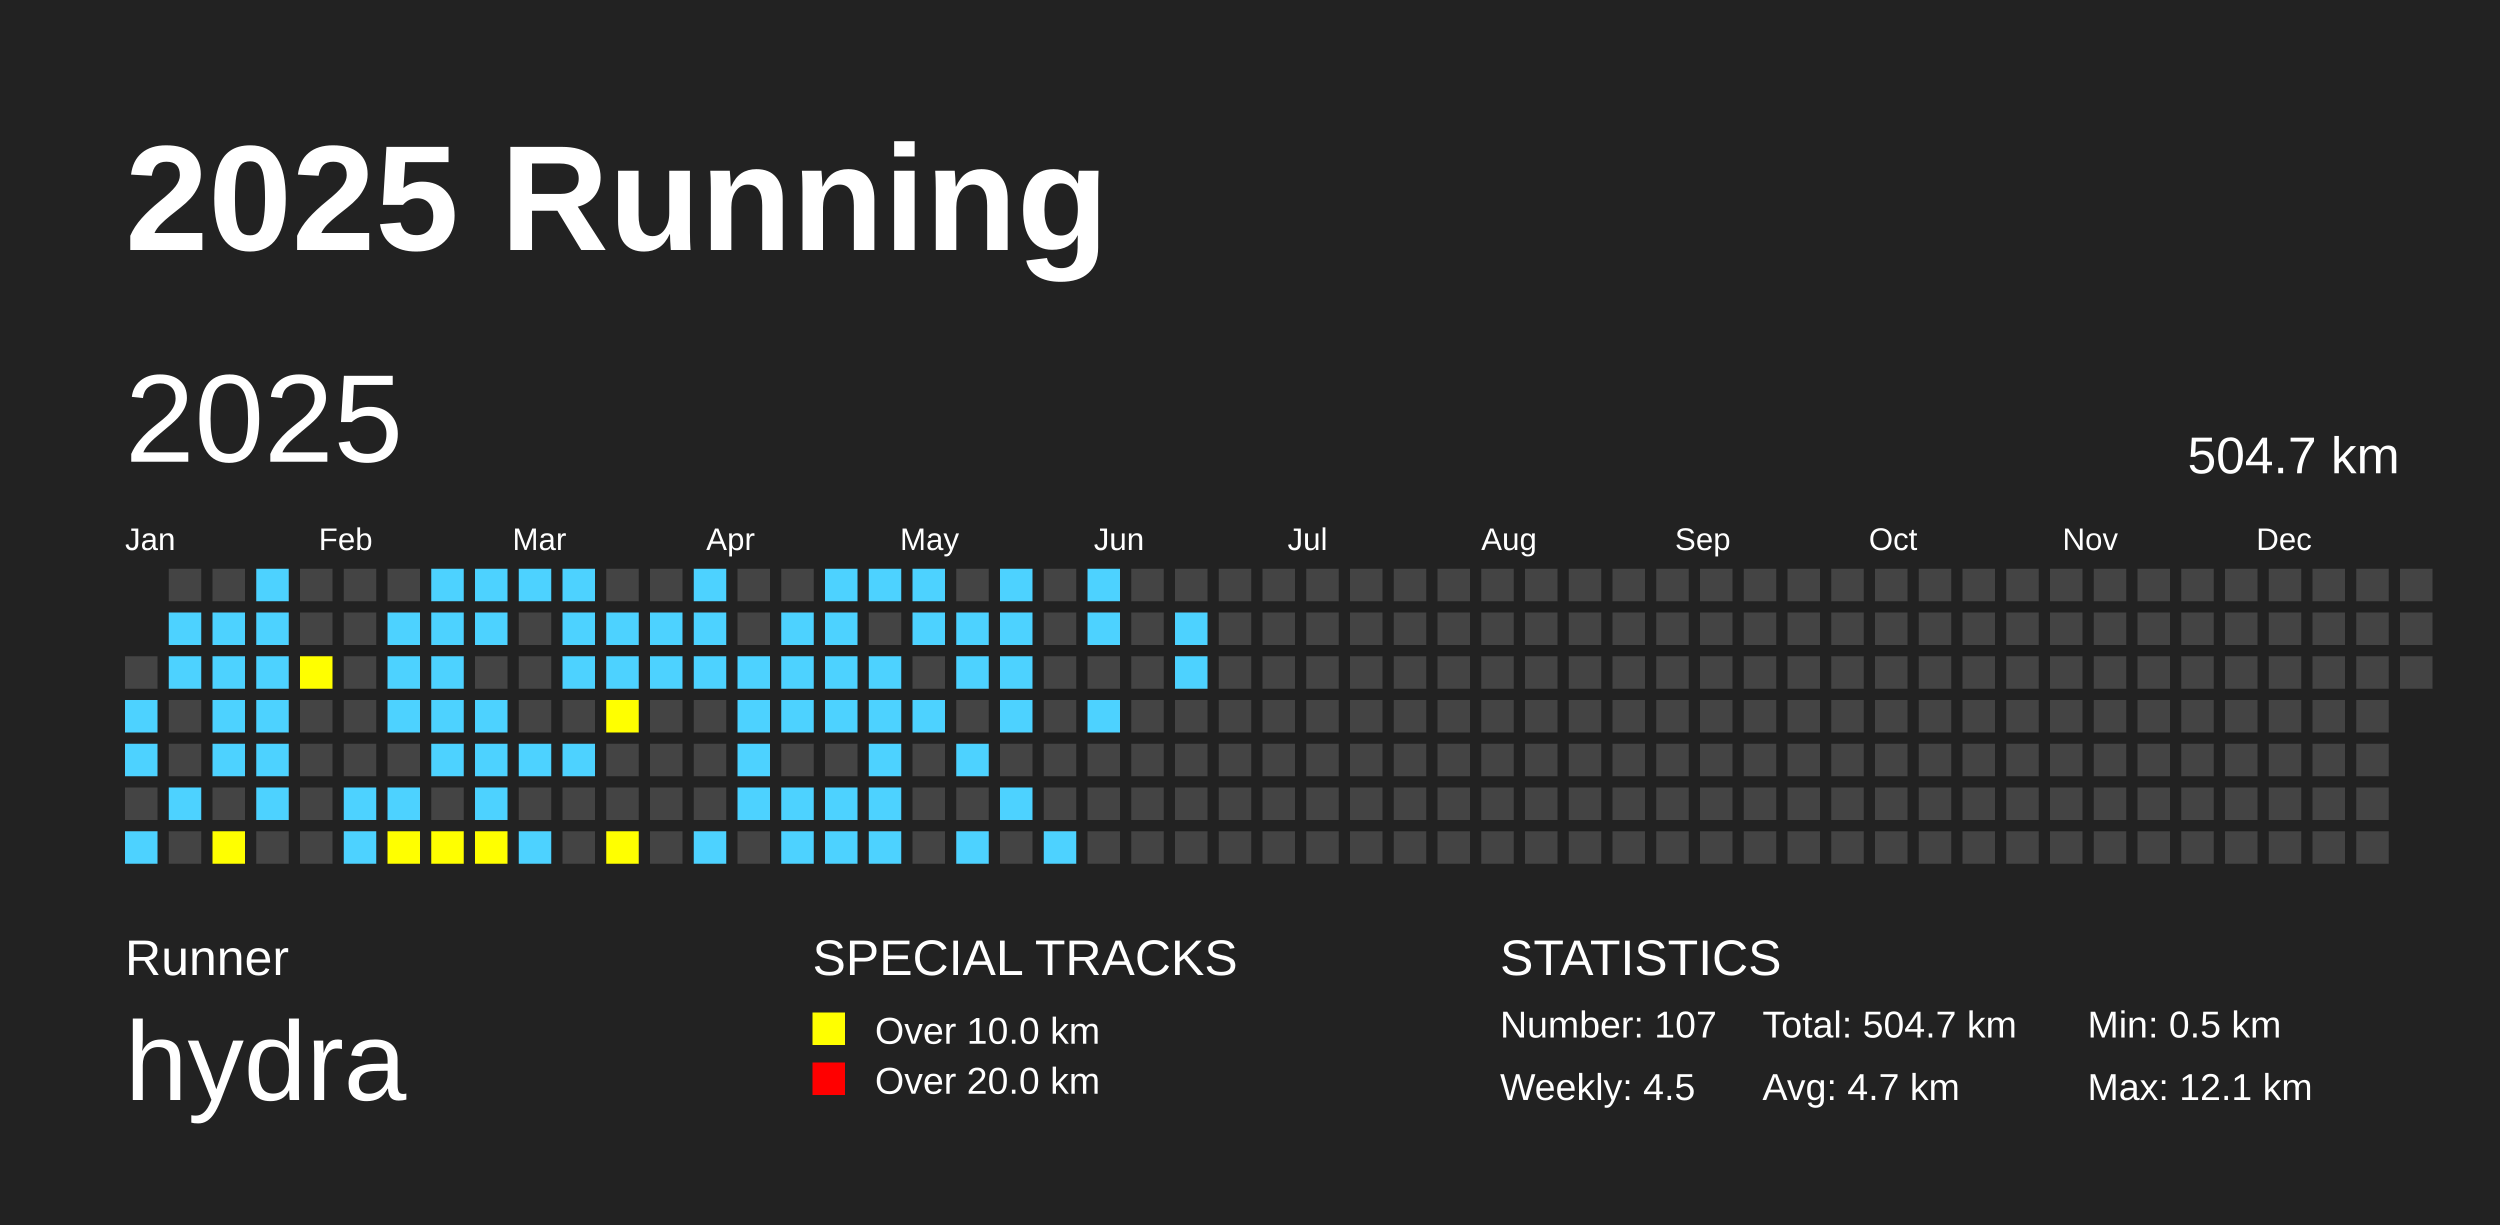
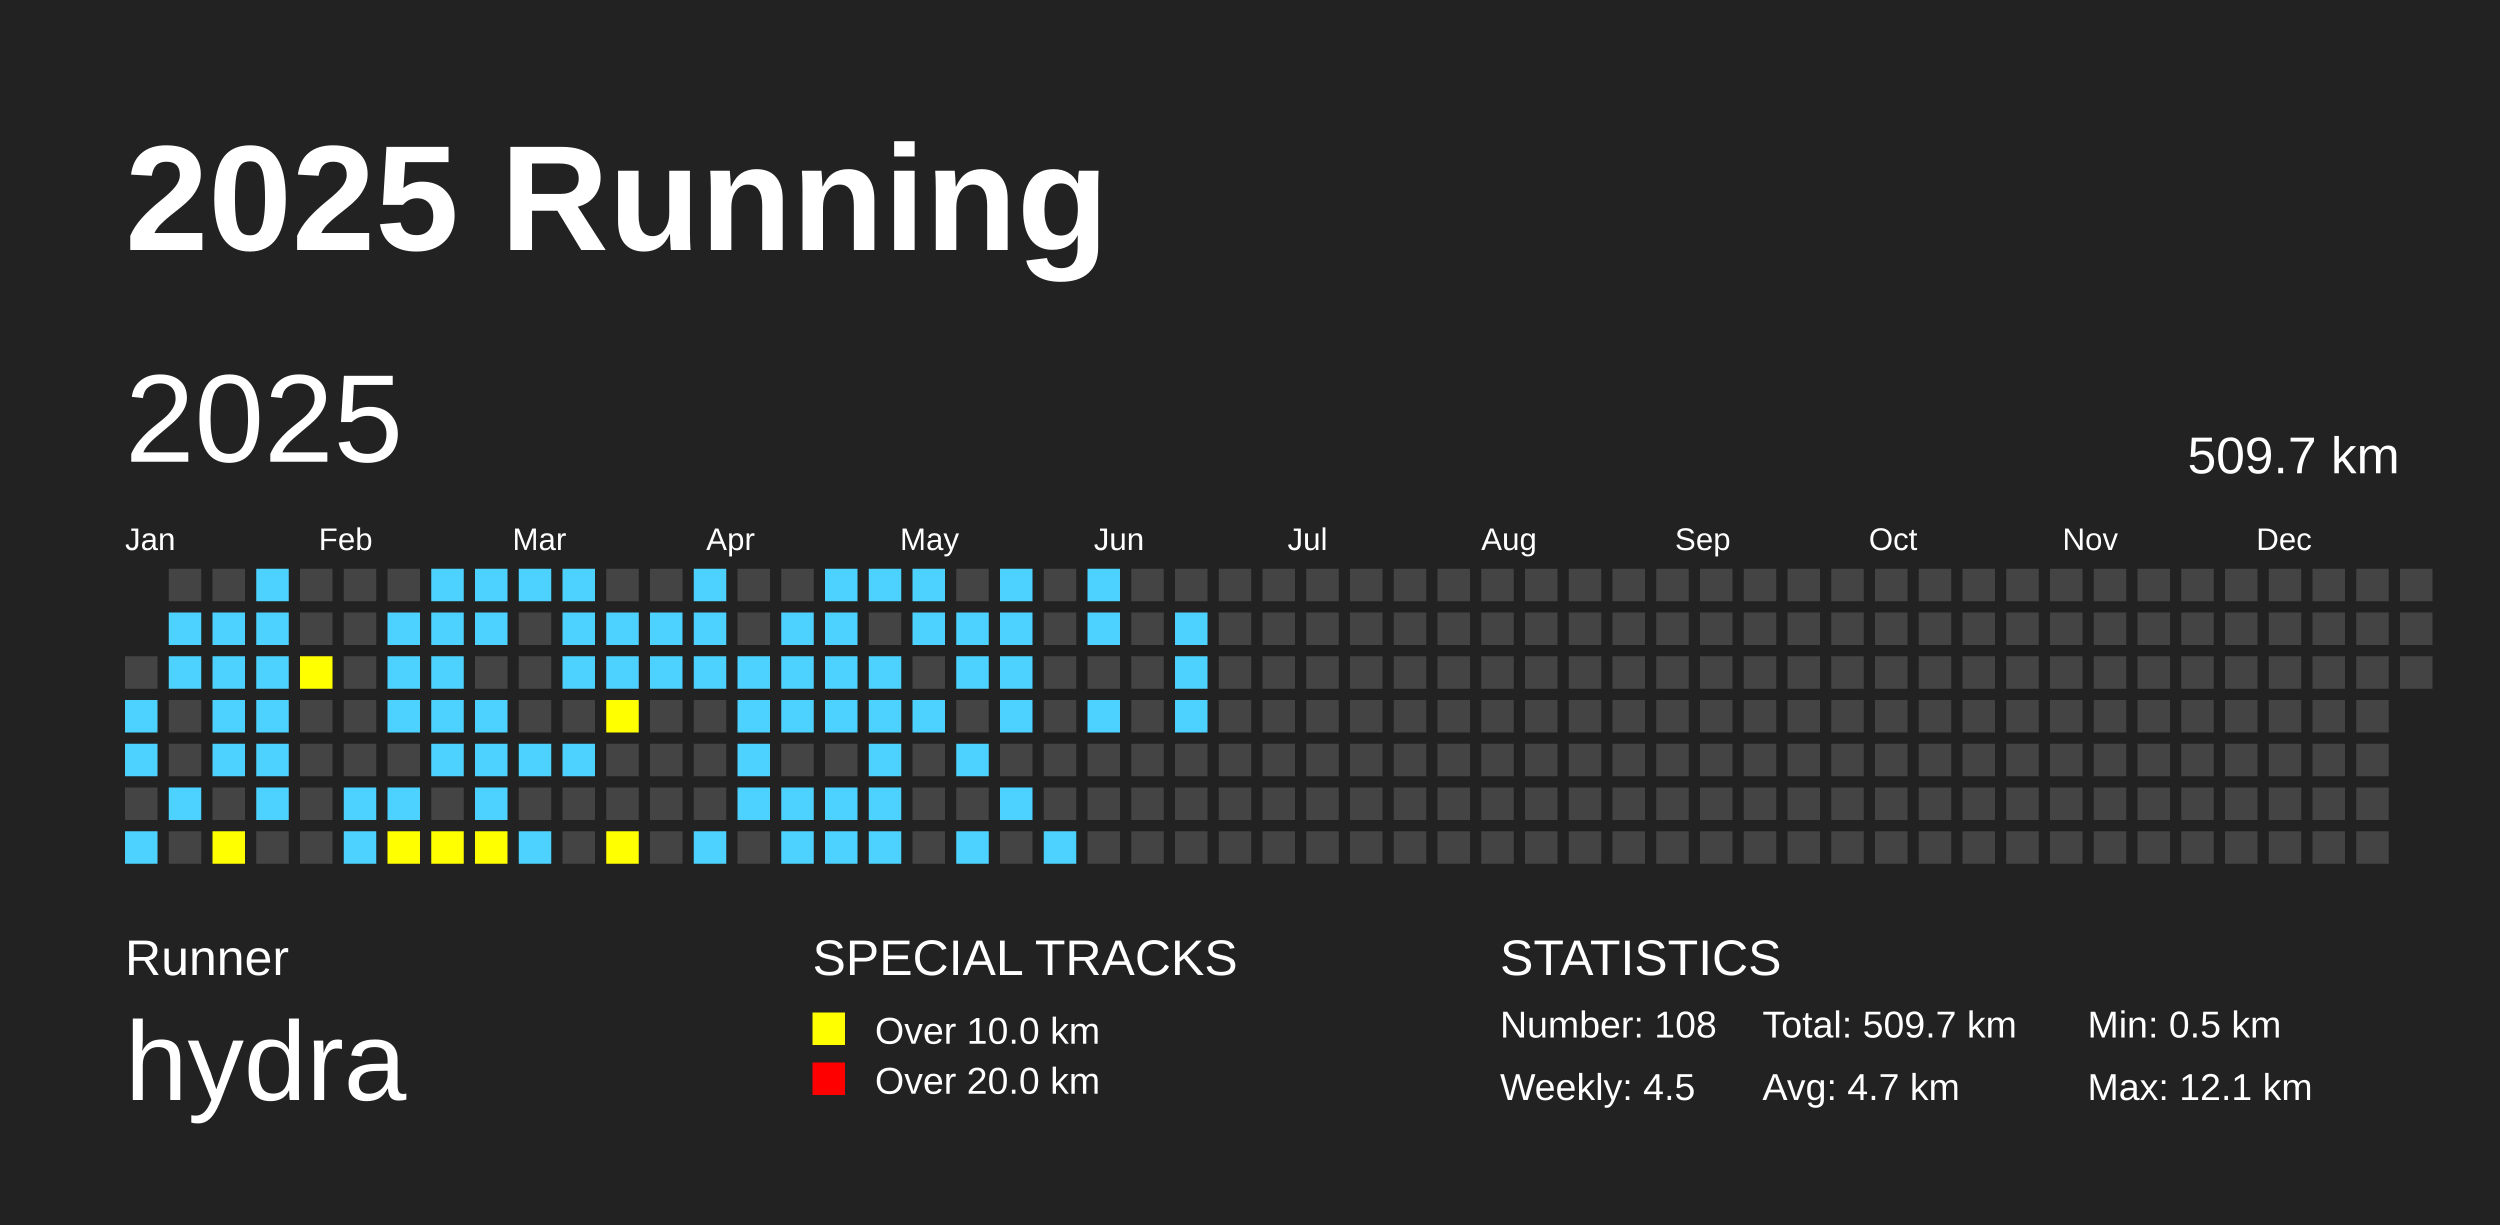
<svg xmlns="http://www.w3.org/2000/svg" baseProfile="full" height="98mm" version="1.1" viewBox="0,0,200,98" width="200mm">
  <defs />
  <rect fill="#222222" height="98" width="200" x="0" y="0" />
  <text fill="#FFFFFF" style="font-size:12px; font-family:Arial; font-weight:bold;" x="10" y="20">2025 Running</text>
  <text fill="#FFFFFF" style="font-size:4px; font-family:Arial" x="10" y="78">Runner</text>
  <text fill="#FFFFFF" style="font-size:9px; font-family:Arial" x="10" y="88">hydra</text>
  <text fill="#FFFFFF" style="font-size:4px; font-family:Arial" x="65" y="78">SPECIAL TRACKS</text>
  <rect fill="yellow" height="2.6" width="2.6" x="65" y="81" />
  <text fill="#FFFFFF" style="font-size:3px; font-family:Arial" x="70" y="83.5">Over 10.0 km</text>
  <rect fill="red" height="2.6" width="2.6" x="65" y="85" />
  <text fill="#FFFFFF" style="font-size:3px; font-family:Arial" x="70" y="87.5">Over 20.0 km</text>
  <text fill="#FFFFFF" style="font-size:4px; font-family:Arial" x="120" y="78">STATISTICS</text>
-   <text fill="#FFFFFF" style="font-size:3px; font-family:Arial" x="120" y="83">Number: 107</text>
+   <text fill="#FFFFFF" style="font-size:3px; font-family:Arial" x="120" y="83">Number: 108</text>
  <text fill="#FFFFFF" style="font-size:3px; font-family:Arial" x="120" y="88">Weekly: 4.5</text>
-   <text fill="#FFFFFF" style="font-size:3px; font-family:Arial" x="141" y="83">Total: 504.7 km</text>
+   <text fill="#FFFFFF" style="font-size:3px; font-family:Arial" x="141" y="83">Total: 509.7 km</text>
  <text fill="#FFFFFF" style="font-size:3px; font-family:Arial" x="141" y="88">Avg: 4.7 km</text>
  <text fill="#FFFFFF" style="font-size:3px; font-family:Arial" x="167" y="83">Min: 0.5 km</text>
  <text fill="#FFFFFF" style="font-size:3px; font-family:Arial" x="167" y="88">Max: 12.1 km</text>
  <text dominant-baseline="hanging" fill="#FFFFFF" style="font-size:10.0px; font-family:Arial;" x="10" y="30">2025</text>
-   <text dominant-baseline="hanging" fill="#FFFFFF" style="font-size:4.125px; font-family:Arial;" x="175" y="35">504.7 km</text>
+   <text dominant-baseline="hanging" fill="#FFFFFF" style="font-size:4.125px; font-family:Arial;" x="175" y="35">509.7 km</text>
  <text fill="#FFFFFF" style="font-size:2.5px; font-family:Arial" x="10.0" y="44">Jan</text>
  <text fill="#FFFFFF" style="font-size:2.5px; font-family:Arial" x="25.5" y="44">Feb</text>
  <text fill="#FFFFFF" style="font-size:2.5px; font-family:Arial" x="41.0" y="44">Mar</text>
  <text fill="#FFFFFF" style="font-size:2.5px; font-family:Arial" x="56.5" y="44">Apr</text>
  <text fill="#FFFFFF" style="font-size:2.5px; font-family:Arial" x="72.0" y="44">May</text>
  <text fill="#FFFFFF" style="font-size:2.5px; font-family:Arial" x="87.5" y="44">Jun</text>
  <text fill="#FFFFFF" style="font-size:2.5px; font-family:Arial" x="103.0" y="44">Jul</text>
  <text fill="#FFFFFF" style="font-size:2.5px; font-family:Arial" x="118.5" y="44">Aug</text>
  <text fill="#FFFFFF" style="font-size:2.5px; font-family:Arial" x="134.0" y="44">Sep</text>
  <text fill="#FFFFFF" style="font-size:2.5px; font-family:Arial" x="149.5" y="44">Oct</text>
  <text fill="#FFFFFF" style="font-size:2.5px; font-family:Arial" x="165.0" y="44">Nov</text>
  <text fill="#FFFFFF" style="font-size:2.5px; font-family:Arial" x="180.5" y="44">Dec</text>
  <rect fill="#444444" height="2.6" width="2.6" x="10.0" y="52.5" />
  <rect fill="#4DD2FF" height="2.6" width="2.6" x="10.0" y="56.0" />
  <rect fill="#4DD2FF" height="2.6" width="2.6" x="10.0" y="59.5" />
  <rect fill="#444444" height="2.6" width="2.6" x="10.0" y="63.0" />
  <rect fill="#4DD2FF" height="2.6" width="2.6" x="10.0" y="66.5" />
  <rect fill="#444444" height="2.6" width="2.6" x="13.5" y="45.5" />
  <rect fill="#4DD2FF" height="2.6" width="2.6" x="13.5" y="49.0" />
  <rect fill="#4DD2FF" height="2.6" width="2.6" x="13.5" y="52.5" />
  <rect fill="#444444" height="2.6" width="2.6" x="13.5" y="56.0" />
  <rect fill="#444444" height="2.6" width="2.6" x="13.5" y="59.5" />
  <rect fill="#4DD2FF" height="2.6" width="2.6" x="13.5" y="63.0" />
  <rect fill="#444444" height="2.6" width="2.6" x="13.5" y="66.5" />
  <rect fill="#444444" height="2.6" width="2.6" x="17.0" y="45.5" />
  <rect fill="#4DD2FF" height="2.6" width="2.6" x="17.0" y="49.0" />
  <rect fill="#4DD2FF" height="2.6" width="2.6" x="17.0" y="52.5" />
  <rect fill="#4DD2FF" height="2.6" width="2.6" x="17.0" y="56.0" />
  <rect fill="#4DD2FF" height="2.6" width="2.6" x="17.0" y="59.5" />
  <rect fill="#444444" height="2.6" width="2.6" x="17.0" y="63.0" />
  <rect fill="yellow" height="2.6" width="2.6" x="17.0" y="66.5" />
  <rect fill="#4DD2FF" height="2.6" width="2.6" x="20.5" y="45.5" />
  <rect fill="#4DD2FF" height="2.6" width="2.6" x="20.5" y="49.0" />
  <rect fill="#4DD2FF" height="2.6" width="2.6" x="20.5" y="52.5" />
  <rect fill="#4DD2FF" height="2.6" width="2.6" x="20.5" y="56.0" />
  <rect fill="#4DD2FF" height="2.6" width="2.6" x="20.5" y="59.5" />
  <rect fill="#4DD2FF" height="2.6" width="2.6" x="20.5" y="63.0" />
  <rect fill="#444444" height="2.6" width="2.6" x="20.5" y="66.5" />
  <rect fill="#444444" height="2.6" width="2.6" x="24.0" y="45.5" />
  <rect fill="#444444" height="2.6" width="2.6" x="24.0" y="49.0" />
  <rect fill="yellow" height="2.6" width="2.6" x="24.0" y="52.5" />
  <rect fill="#444444" height="2.6" width="2.6" x="24.0" y="56.0" />
  <rect fill="#444444" height="2.6" width="2.6" x="24.0" y="59.5" />
  <rect fill="#444444" height="2.6" width="2.6" x="24.0" y="63.0" />
  <rect fill="#444444" height="2.6" width="2.6" x="24.0" y="66.5" />
  <rect fill="#444444" height="2.6" width="2.6" x="27.5" y="45.5" />
  <rect fill="#444444" height="2.6" width="2.6" x="27.5" y="49.0" />
  <rect fill="#444444" height="2.6" width="2.6" x="27.5" y="52.5" />
  <rect fill="#444444" height="2.6" width="2.6" x="27.5" y="56.0" />
  <rect fill="#444444" height="2.6" width="2.6" x="27.5" y="59.5" />
  <rect fill="#4DD2FF" height="2.6" width="2.6" x="27.5" y="63.0" />
  <rect fill="#4DD2FF" height="2.6" width="2.6" x="27.5" y="66.5" />
  <rect fill="#444444" height="2.6" width="2.6" x="31.0" y="45.5" />
  <rect fill="#4DD2FF" height="2.6" width="2.6" x="31.0" y="49.0" />
  <rect fill="#4DD2FF" height="2.6" width="2.6" x="31.0" y="52.5" />
  <rect fill="#4DD2FF" height="2.6" width="2.6" x="31.0" y="56.0" />
  <rect fill="#444444" height="2.6" width="2.6" x="31.0" y="59.5" />
  <rect fill="#4DD2FF" height="2.6" width="2.6" x="31.0" y="63.0" />
  <rect fill="yellow" height="2.6" width="2.6" x="31.0" y="66.5" />
  <rect fill="#4DD2FF" height="2.6" width="2.6" x="34.5" y="45.5" />
  <rect fill="#4DD2FF" height="2.6" width="2.6" x="34.5" y="49.0" />
  <rect fill="#4DD2FF" height="2.6" width="2.6" x="34.5" y="52.5" />
  <rect fill="#4DD2FF" height="2.6" width="2.6" x="34.5" y="56.0" />
  <rect fill="#4DD2FF" height="2.6" width="2.6" x="34.5" y="59.5" />
  <rect fill="#444444" height="2.6" width="2.6" x="34.5" y="63.0" />
  <rect fill="yellow" height="2.6" width="2.6" x="34.5" y="66.5" />
  <rect fill="#4DD2FF" height="2.6" width="2.6" x="38.0" y="45.5" />
  <rect fill="#4DD2FF" height="2.6" width="2.6" x="38.0" y="49.0" />
  <rect fill="#444444" height="2.6" width="2.6" x="38.0" y="52.5" />
  <rect fill="#4DD2FF" height="2.6" width="2.6" x="38.0" y="56.0" />
  <rect fill="#4DD2FF" height="2.6" width="2.6" x="38.0" y="59.5" />
  <rect fill="#4DD2FF" height="2.6" width="2.6" x="38.0" y="63.0" />
  <rect fill="yellow" height="2.6" width="2.6" x="38.0" y="66.5" />
  <rect fill="#4DD2FF" height="2.6" width="2.6" x="41.5" y="45.5" />
  <rect fill="#444444" height="2.6" width="2.6" x="41.5" y="49.0" />
  <rect fill="#444444" height="2.6" width="2.6" x="41.5" y="52.5" />
  <rect fill="#444444" height="2.6" width="2.6" x="41.5" y="56.0" />
  <rect fill="#4DD2FF" height="2.6" width="2.6" x="41.5" y="59.5" />
  <rect fill="#444444" height="2.6" width="2.6" x="41.5" y="63.0" />
  <rect fill="#4DD2FF" height="2.6" width="2.6" x="41.5" y="66.5" />
  <rect fill="#4DD2FF" height="2.6" width="2.6" x="45.0" y="45.5" />
  <rect fill="#4DD2FF" height="2.6" width="2.6" x="45.0" y="49.0" />
  <rect fill="#4DD2FF" height="2.6" width="2.6" x="45.0" y="52.5" />
  <rect fill="#444444" height="2.6" width="2.6" x="45.0" y="56.0" />
  <rect fill="#4DD2FF" height="2.6" width="2.6" x="45.0" y="59.5" />
  <rect fill="#444444" height="2.6" width="2.6" x="45.0" y="63.0" />
  <rect fill="#444444" height="2.6" width="2.6" x="45.0" y="66.5" />
  <rect fill="#444444" height="2.6" width="2.6" x="48.5" y="45.5" />
  <rect fill="#4DD2FF" height="2.6" width="2.6" x="48.5" y="49.0" />
  <rect fill="#4DD2FF" height="2.6" width="2.6" x="48.5" y="52.5" />
  <rect fill="yellow" height="2.6" width="2.6" x="48.5" y="56.0" />
  <rect fill="#444444" height="2.6" width="2.6" x="48.5" y="59.5" />
  <rect fill="#444444" height="2.6" width="2.6" x="48.5" y="63.0" />
  <rect fill="yellow" height="2.6" width="2.6" x="48.5" y="66.5" />
  <rect fill="#444444" height="2.6" width="2.6" x="52.0" y="45.5" />
  <rect fill="#4DD2FF" height="2.6" width="2.6" x="52.0" y="49.0" />
  <rect fill="#4DD2FF" height="2.6" width="2.6" x="52.0" y="52.5" />
  <rect fill="#444444" height="2.6" width="2.6" x="52.0" y="56.0" />
  <rect fill="#444444" height="2.6" width="2.6" x="52.0" y="59.5" />
  <rect fill="#444444" height="2.6" width="2.6" x="52.0" y="63.0" />
  <rect fill="#444444" height="2.6" width="2.6" x="52.0" y="66.5" />
  <rect fill="#4DD2FF" height="2.6" width="2.6" x="55.5" y="45.5" />
  <rect fill="#4DD2FF" height="2.6" width="2.6" x="55.5" y="49.0" />
  <rect fill="#4DD2FF" height="2.6" width="2.6" x="55.5" y="52.5" />
  <rect fill="#444444" height="2.6" width="2.6" x="55.5" y="56.0" />
  <rect fill="#444444" height="2.6" width="2.6" x="55.5" y="59.5" />
  <rect fill="#444444" height="2.6" width="2.6" x="55.5" y="63.0" />
  <rect fill="#4DD2FF" height="2.6" width="2.6" x="55.5" y="66.5" />
  <rect fill="#444444" height="2.6" width="2.6" x="59.0" y="45.5" />
  <rect fill="#444444" height="2.6" width="2.6" x="59.0" y="49.0" />
  <rect fill="#4DD2FF" height="2.6" width="2.6" x="59.0" y="52.5" />
  <rect fill="#4DD2FF" height="2.6" width="2.6" x="59.0" y="56.0" />
  <rect fill="#4DD2FF" height="2.6" width="2.6" x="59.0" y="59.5" />
  <rect fill="#4DD2FF" height="2.6" width="2.6" x="59.0" y="63.0" />
  <rect fill="#444444" height="2.6" width="2.6" x="59.0" y="66.5" />
  <rect fill="#444444" height="2.6" width="2.6" x="62.5" y="45.5" />
  <rect fill="#4DD2FF" height="2.6" width="2.6" x="62.5" y="49.0" />
  <rect fill="#4DD2FF" height="2.6" width="2.6" x="62.5" y="52.5" />
  <rect fill="#4DD2FF" height="2.6" width="2.6" x="62.5" y="56.0" />
  <rect fill="#444444" height="2.6" width="2.6" x="62.5" y="59.5" />
  <rect fill="#4DD2FF" height="2.6" width="2.6" x="62.5" y="63.0" />
  <rect fill="#4DD2FF" height="2.6" width="2.6" x="62.5" y="66.5" />
  <rect fill="#4DD2FF" height="2.6" width="2.6" x="66.0" y="45.5" />
  <rect fill="#4DD2FF" height="2.6" width="2.6" x="66.0" y="49.0" />
  <rect fill="#4DD2FF" height="2.6" width="2.6" x="66.0" y="52.5" />
  <rect fill="#4DD2FF" height="2.6" width="2.6" x="66.0" y="56.0" />
  <rect fill="#444444" height="2.6" width="2.6" x="66.0" y="59.5" />
  <rect fill="#4DD2FF" height="2.6" width="2.6" x="66.0" y="63.0" />
  <rect fill="#4DD2FF" height="2.6" width="2.6" x="66.0" y="66.5" />
  <rect fill="#4DD2FF" height="2.6" width="2.6" x="69.5" y="45.5" />
  <rect fill="#444444" height="2.6" width="2.6" x="69.5" y="49.0" />
  <rect fill="#4DD2FF" height="2.6" width="2.6" x="69.5" y="52.5" />
  <rect fill="#4DD2FF" height="2.6" width="2.6" x="69.5" y="56.0" />
  <rect fill="#4DD2FF" height="2.6" width="2.6" x="69.5" y="59.5" />
  <rect fill="#4DD2FF" height="2.6" width="2.6" x="69.5" y="63.0" />
  <rect fill="#4DD2FF" height="2.6" width="2.6" x="69.5" y="66.5" />
  <rect fill="#4DD2FF" height="2.6" width="2.6" x="73.0" y="45.5" />
  <rect fill="#4DD2FF" height="2.6" width="2.6" x="73.0" y="49.0" />
  <rect fill="#444444" height="2.6" width="2.6" x="73.0" y="52.5" />
  <rect fill="#4DD2FF" height="2.6" width="2.6" x="73.0" y="56.0" />
  <rect fill="#444444" height="2.6" width="2.6" x="73.0" y="59.5" />
  <rect fill="#444444" height="2.6" width="2.6" x="73.0" y="63.0" />
  <rect fill="#444444" height="2.6" width="2.6" x="73.0" y="66.5" />
  <rect fill="#444444" height="2.6" width="2.6" x="76.5" y="45.5" />
  <rect fill="#4DD2FF" height="2.6" width="2.6" x="76.5" y="49.0" />
  <rect fill="#4DD2FF" height="2.6" width="2.6" x="76.5" y="52.5" />
  <rect fill="#444444" height="2.6" width="2.6" x="76.5" y="56.0" />
  <rect fill="#4DD2FF" height="2.6" width="2.6" x="76.5" y="59.5" />
  <rect fill="#444444" height="2.6" width="2.6" x="76.5" y="63.0" />
  <rect fill="#4DD2FF" height="2.6" width="2.6" x="76.5" y="66.5" />
  <rect fill="#4DD2FF" height="2.6" width="2.6" x="80.0" y="45.5" />
  <rect fill="#4DD2FF" height="2.6" width="2.6" x="80.0" y="49.0" />
  <rect fill="#4DD2FF" height="2.6" width="2.6" x="80.0" y="52.5" />
  <rect fill="#4DD2FF" height="2.6" width="2.6" x="80.0" y="56.0" />
  <rect fill="#444444" height="2.6" width="2.6" x="80.0" y="59.5" />
  <rect fill="#4DD2FF" height="2.6" width="2.6" x="80.0" y="63.0" />
  <rect fill="#444444" height="2.6" width="2.6" x="80.0" y="66.5" />
  <rect fill="#444444" height="2.6" width="2.6" x="83.5" y="45.5" />
  <rect fill="#444444" height="2.6" width="2.6" x="83.5" y="49.0" />
  <rect fill="#444444" height="2.6" width="2.6" x="83.5" y="52.5" />
  <rect fill="#444444" height="2.6" width="2.6" x="83.5" y="56.0" />
  <rect fill="#444444" height="2.6" width="2.6" x="83.5" y="59.5" />
  <rect fill="#444444" height="2.6" width="2.6" x="83.5" y="63.0" />
  <rect fill="#4DD2FF" height="2.6" width="2.6" x="83.5" y="66.5" />
  <rect fill="#4DD2FF" height="2.6" width="2.6" x="87.0" y="45.5" />
  <rect fill="#4DD2FF" height="2.6" width="2.6" x="87.0" y="49.0" />
  <rect fill="#444444" height="2.6" width="2.6" x="87.0" y="52.5" />
  <rect fill="#4DD2FF" height="2.6" width="2.6" x="87.0" y="56.0" />
  <rect fill="#444444" height="2.6" width="2.6" x="87.0" y="59.5" />
  <rect fill="#444444" height="2.6" width="2.6" x="87.0" y="63.0" />
  <rect fill="#444444" height="2.6" width="2.6" x="87.0" y="66.5" />
  <rect fill="#444444" height="2.6" width="2.6" x="90.5" y="45.5" />
  <rect fill="#444444" height="2.6" width="2.6" x="90.5" y="49.0" />
  <rect fill="#444444" height="2.6" width="2.6" x="90.5" y="52.5" />
  <rect fill="#444444" height="2.6" width="2.6" x="90.5" y="56.0" />
  <rect fill="#444444" height="2.6" width="2.6" x="90.5" y="59.5" />
  <rect fill="#444444" height="2.6" width="2.6" x="90.5" y="63.0" />
  <rect fill="#444444" height="2.6" width="2.6" x="90.5" y="66.5" />
  <rect fill="#444444" height="2.6" width="2.6" x="94.0" y="45.5" />
  <rect fill="#4DD2FF" height="2.6" width="2.6" x="94.0" y="49.0" />
  <rect fill="#4DD2FF" height="2.6" width="2.6" x="94.0" y="52.5" />
-   <rect fill="#444444" height="2.6" width="2.6" x="94.0" y="56.0" />
+   <rect fill="#4DD2FF" height="2.6" width="2.6" x="94.0" y="56.0" />
  <rect fill="#444444" height="2.6" width="2.6" x="94.0" y="59.5" />
  <rect fill="#444444" height="2.6" width="2.6" x="94.0" y="63.0" />
  <rect fill="#444444" height="2.6" width="2.6" x="94.0" y="66.5" />
  <rect fill="#444444" height="2.6" width="2.6" x="97.5" y="45.5" />
  <rect fill="#444444" height="2.6" width="2.6" x="97.5" y="49.0" />
  <rect fill="#444444" height="2.6" width="2.6" x="97.5" y="52.5" />
  <rect fill="#444444" height="2.6" width="2.6" x="97.5" y="56.0" />
  <rect fill="#444444" height="2.6" width="2.6" x="97.5" y="59.5" />
  <rect fill="#444444" height="2.6" width="2.6" x="97.5" y="63.0" />
  <rect fill="#444444" height="2.6" width="2.6" x="97.5" y="66.5" />
  <rect fill="#444444" height="2.6" width="2.6" x="101.0" y="45.5" />
  <rect fill="#444444" height="2.6" width="2.6" x="101.0" y="49.0" />
  <rect fill="#444444" height="2.6" width="2.6" x="101.0" y="52.5" />
  <rect fill="#444444" height="2.6" width="2.6" x="101.0" y="56.0" />
  <rect fill="#444444" height="2.6" width="2.6" x="101.0" y="59.5" />
  <rect fill="#444444" height="2.6" width="2.6" x="101.0" y="63.0" />
  <rect fill="#444444" height="2.6" width="2.6" x="101.0" y="66.5" />
  <rect fill="#444444" height="2.6" width="2.6" x="104.5" y="45.5" />
  <rect fill="#444444" height="2.6" width="2.6" x="104.5" y="49.0" />
  <rect fill="#444444" height="2.6" width="2.6" x="104.5" y="52.5" />
  <rect fill="#444444" height="2.6" width="2.6" x="104.5" y="56.0" />
  <rect fill="#444444" height="2.6" width="2.6" x="104.5" y="59.5" />
  <rect fill="#444444" height="2.6" width="2.6" x="104.5" y="63.0" />
  <rect fill="#444444" height="2.6" width="2.6" x="104.5" y="66.5" />
  <rect fill="#444444" height="2.6" width="2.6" x="108.0" y="45.5" />
  <rect fill="#444444" height="2.6" width="2.6" x="108.0" y="49.0" />
  <rect fill="#444444" height="2.6" width="2.6" x="108.0" y="52.5" />
  <rect fill="#444444" height="2.6" width="2.6" x="108.0" y="56.0" />
  <rect fill="#444444" height="2.6" width="2.6" x="108.0" y="59.5" />
  <rect fill="#444444" height="2.6" width="2.6" x="108.0" y="63.0" />
  <rect fill="#444444" height="2.6" width="2.6" x="108.0" y="66.5" />
  <rect fill="#444444" height="2.6" width="2.6" x="111.5" y="45.5" />
  <rect fill="#444444" height="2.6" width="2.6" x="111.5" y="49.0" />
  <rect fill="#444444" height="2.6" width="2.6" x="111.5" y="52.5" />
  <rect fill="#444444" height="2.6" width="2.6" x="111.5" y="56.0" />
  <rect fill="#444444" height="2.6" width="2.6" x="111.5" y="59.5" />
  <rect fill="#444444" height="2.6" width="2.6" x="111.5" y="63.0" />
  <rect fill="#444444" height="2.6" width="2.6" x="111.5" y="66.5" />
  <rect fill="#444444" height="2.6" width="2.6" x="115.0" y="45.5" />
  <rect fill="#444444" height="2.6" width="2.6" x="115.0" y="49.0" />
  <rect fill="#444444" height="2.6" width="2.6" x="115.0" y="52.5" />
  <rect fill="#444444" height="2.6" width="2.6" x="115.0" y="56.0" />
  <rect fill="#444444" height="2.6" width="2.6" x="115.0" y="59.5" />
  <rect fill="#444444" height="2.6" width="2.6" x="115.0" y="63.0" />
  <rect fill="#444444" height="2.6" width="2.6" x="115.0" y="66.5" />
  <rect fill="#444444" height="2.6" width="2.6" x="118.5" y="45.5" />
  <rect fill="#444444" height="2.6" width="2.6" x="118.5" y="49.0" />
  <rect fill="#444444" height="2.6" width="2.6" x="118.5" y="52.5" />
  <rect fill="#444444" height="2.6" width="2.6" x="118.5" y="56.0" />
  <rect fill="#444444" height="2.6" width="2.6" x="118.5" y="59.5" />
  <rect fill="#444444" height="2.6" width="2.6" x="118.5" y="63.0" />
  <rect fill="#444444" height="2.6" width="2.6" x="118.5" y="66.5" />
  <rect fill="#444444" height="2.6" width="2.6" x="122.0" y="45.5" />
  <rect fill="#444444" height="2.6" width="2.6" x="122.0" y="49.0" />
  <rect fill="#444444" height="2.6" width="2.6" x="122.0" y="52.5" />
  <rect fill="#444444" height="2.6" width="2.6" x="122.0" y="56.0" />
  <rect fill="#444444" height="2.6" width="2.6" x="122.0" y="59.5" />
  <rect fill="#444444" height="2.6" width="2.6" x="122.0" y="63.0" />
  <rect fill="#444444" height="2.6" width="2.6" x="122.0" y="66.5" />
  <rect fill="#444444" height="2.6" width="2.6" x="125.5" y="45.5" />
  <rect fill="#444444" height="2.6" width="2.6" x="125.5" y="49.0" />
  <rect fill="#444444" height="2.6" width="2.6" x="125.5" y="52.5" />
  <rect fill="#444444" height="2.6" width="2.6" x="125.5" y="56.0" />
  <rect fill="#444444" height="2.6" width="2.6" x="125.5" y="59.5" />
  <rect fill="#444444" height="2.6" width="2.6" x="125.5" y="63.0" />
  <rect fill="#444444" height="2.6" width="2.6" x="125.5" y="66.5" />
  <rect fill="#444444" height="2.6" width="2.6" x="129.0" y="45.5" />
  <rect fill="#444444" height="2.6" width="2.6" x="129.0" y="49.0" />
  <rect fill="#444444" height="2.6" width="2.6" x="129.0" y="52.5" />
  <rect fill="#444444" height="2.6" width="2.6" x="129.0" y="56.0" />
  <rect fill="#444444" height="2.6" width="2.6" x="129.0" y="59.5" />
  <rect fill="#444444" height="2.6" width="2.6" x="129.0" y="63.0" />
  <rect fill="#444444" height="2.6" width="2.6" x="129.0" y="66.5" />
  <rect fill="#444444" height="2.6" width="2.6" x="132.5" y="45.5" />
  <rect fill="#444444" height="2.6" width="2.6" x="132.5" y="49.0" />
  <rect fill="#444444" height="2.6" width="2.6" x="132.5" y="52.5" />
  <rect fill="#444444" height="2.6" width="2.6" x="132.5" y="56.0" />
  <rect fill="#444444" height="2.6" width="2.6" x="132.5" y="59.5" />
  <rect fill="#444444" height="2.6" width="2.6" x="132.5" y="63.0" />
  <rect fill="#444444" height="2.6" width="2.6" x="132.5" y="66.5" />
  <rect fill="#444444" height="2.6" width="2.6" x="136.0" y="45.5" />
  <rect fill="#444444" height="2.6" width="2.6" x="136.0" y="49.0" />
  <rect fill="#444444" height="2.6" width="2.6" x="136.0" y="52.5" />
  <rect fill="#444444" height="2.6" width="2.6" x="136.0" y="56.0" />
  <rect fill="#444444" height="2.6" width="2.6" x="136.0" y="59.5" />
  <rect fill="#444444" height="2.6" width="2.6" x="136.0" y="63.0" />
  <rect fill="#444444" height="2.6" width="2.6" x="136.0" y="66.5" />
  <rect fill="#444444" height="2.6" width="2.6" x="139.5" y="45.5" />
  <rect fill="#444444" height="2.6" width="2.6" x="139.5" y="49.0" />
  <rect fill="#444444" height="2.6" width="2.6" x="139.5" y="52.5" />
  <rect fill="#444444" height="2.6" width="2.6" x="139.5" y="56.0" />
  <rect fill="#444444" height="2.6" width="2.6" x="139.5" y="59.5" />
  <rect fill="#444444" height="2.6" width="2.6" x="139.5" y="63.0" />
  <rect fill="#444444" height="2.6" width="2.6" x="139.5" y="66.5" />
  <rect fill="#444444" height="2.6" width="2.6" x="143.0" y="45.5" />
  <rect fill="#444444" height="2.6" width="2.6" x="143.0" y="49.0" />
  <rect fill="#444444" height="2.6" width="2.6" x="143.0" y="52.5" />
  <rect fill="#444444" height="2.6" width="2.6" x="143.0" y="56.0" />
  <rect fill="#444444" height="2.6" width="2.6" x="143.0" y="59.5" />
  <rect fill="#444444" height="2.6" width="2.6" x="143.0" y="63.0" />
  <rect fill="#444444" height="2.6" width="2.6" x="143.0" y="66.5" />
  <rect fill="#444444" height="2.6" width="2.6" x="146.5" y="45.5" />
  <rect fill="#444444" height="2.6" width="2.6" x="146.5" y="49.0" />
  <rect fill="#444444" height="2.6" width="2.6" x="146.5" y="52.5" />
  <rect fill="#444444" height="2.6" width="2.6" x="146.5" y="56.0" />
  <rect fill="#444444" height="2.6" width="2.6" x="146.5" y="59.5" />
  <rect fill="#444444" height="2.6" width="2.6" x="146.5" y="63.0" />
  <rect fill="#444444" height="2.6" width="2.6" x="146.5" y="66.5" />
  <rect fill="#444444" height="2.6" width="2.6" x="150.0" y="45.5" />
  <rect fill="#444444" height="2.6" width="2.6" x="150.0" y="49.0" />
  <rect fill="#444444" height="2.6" width="2.6" x="150.0" y="52.5" />
  <rect fill="#444444" height="2.6" width="2.6" x="150.0" y="56.0" />
  <rect fill="#444444" height="2.6" width="2.6" x="150.0" y="59.5" />
  <rect fill="#444444" height="2.6" width="2.6" x="150.0" y="63.0" />
  <rect fill="#444444" height="2.6" width="2.6" x="150.0" y="66.5" />
  <rect fill="#444444" height="2.6" width="2.6" x="153.5" y="45.5" />
  <rect fill="#444444" height="2.6" width="2.6" x="153.5" y="49.0" />
  <rect fill="#444444" height="2.6" width="2.6" x="153.5" y="52.5" />
  <rect fill="#444444" height="2.6" width="2.6" x="153.5" y="56.0" />
  <rect fill="#444444" height="2.6" width="2.6" x="153.5" y="59.5" />
  <rect fill="#444444" height="2.6" width="2.6" x="153.5" y="63.0" />
  <rect fill="#444444" height="2.6" width="2.6" x="153.5" y="66.5" />
  <rect fill="#444444" height="2.6" width="2.6" x="157.0" y="45.5" />
  <rect fill="#444444" height="2.6" width="2.6" x="157.0" y="49.0" />
  <rect fill="#444444" height="2.6" width="2.6" x="157.0" y="52.5" />
  <rect fill="#444444" height="2.6" width="2.6" x="157.0" y="56.0" />
  <rect fill="#444444" height="2.6" width="2.6" x="157.0" y="59.5" />
  <rect fill="#444444" height="2.6" width="2.6" x="157.0" y="63.0" />
  <rect fill="#444444" height="2.6" width="2.6" x="157.0" y="66.5" />
  <rect fill="#444444" height="2.6" width="2.6" x="160.5" y="45.5" />
  <rect fill="#444444" height="2.6" width="2.6" x="160.5" y="49.0" />
  <rect fill="#444444" height="2.6" width="2.6" x="160.5" y="52.5" />
  <rect fill="#444444" height="2.6" width="2.6" x="160.5" y="56.0" />
  <rect fill="#444444" height="2.6" width="2.6" x="160.5" y="59.5" />
  <rect fill="#444444" height="2.6" width="2.6" x="160.5" y="63.0" />
  <rect fill="#444444" height="2.6" width="2.6" x="160.5" y="66.5" />
  <rect fill="#444444" height="2.6" width="2.6" x="164.0" y="45.5" />
  <rect fill="#444444" height="2.6" width="2.6" x="164.0" y="49.0" />
  <rect fill="#444444" height="2.6" width="2.6" x="164.0" y="52.5" />
  <rect fill="#444444" height="2.6" width="2.6" x="164.0" y="56.0" />
  <rect fill="#444444" height="2.6" width="2.6" x="164.0" y="59.5" />
  <rect fill="#444444" height="2.6" width="2.6" x="164.0" y="63.0" />
  <rect fill="#444444" height="2.6" width="2.6" x="164.0" y="66.5" />
  <rect fill="#444444" height="2.6" width="2.6" x="167.5" y="45.5" />
  <rect fill="#444444" height="2.6" width="2.6" x="167.5" y="49.0" />
  <rect fill="#444444" height="2.6" width="2.6" x="167.5" y="52.5" />
  <rect fill="#444444" height="2.6" width="2.6" x="167.5" y="56.0" />
  <rect fill="#444444" height="2.6" width="2.6" x="167.5" y="59.5" />
  <rect fill="#444444" height="2.6" width="2.6" x="167.5" y="63.0" />
  <rect fill="#444444" height="2.6" width="2.6" x="167.5" y="66.5" />
  <rect fill="#444444" height="2.6" width="2.6" x="171.0" y="45.5" />
  <rect fill="#444444" height="2.6" width="2.6" x="171.0" y="49.0" />
  <rect fill="#444444" height="2.6" width="2.6" x="171.0" y="52.5" />
  <rect fill="#444444" height="2.6" width="2.6" x="171.0" y="56.0" />
  <rect fill="#444444" height="2.6" width="2.6" x="171.0" y="59.5" />
  <rect fill="#444444" height="2.6" width="2.6" x="171.0" y="63.0" />
  <rect fill="#444444" height="2.6" width="2.6" x="171.0" y="66.5" />
  <rect fill="#444444" height="2.6" width="2.6" x="174.5" y="45.5" />
  <rect fill="#444444" height="2.6" width="2.6" x="174.5" y="49.0" />
  <rect fill="#444444" height="2.6" width="2.6" x="174.5" y="52.5" />
  <rect fill="#444444" height="2.6" width="2.6" x="174.5" y="56.0" />
  <rect fill="#444444" height="2.6" width="2.6" x="174.5" y="59.5" />
  <rect fill="#444444" height="2.6" width="2.6" x="174.5" y="63.0" />
  <rect fill="#444444" height="2.6" width="2.6" x="174.5" y="66.5" />
  <rect fill="#444444" height="2.6" width="2.6" x="178.0" y="45.5" />
  <rect fill="#444444" height="2.6" width="2.6" x="178.0" y="49.0" />
  <rect fill="#444444" height="2.6" width="2.6" x="178.0" y="52.5" />
  <rect fill="#444444" height="2.6" width="2.6" x="178.0" y="56.0" />
  <rect fill="#444444" height="2.6" width="2.6" x="178.0" y="59.5" />
  <rect fill="#444444" height="2.6" width="2.6" x="178.0" y="63.0" />
  <rect fill="#444444" height="2.6" width="2.6" x="178.0" y="66.5" />
  <rect fill="#444444" height="2.6" width="2.6" x="181.5" y="45.5" />
  <rect fill="#444444" height="2.6" width="2.6" x="181.5" y="49.0" />
  <rect fill="#444444" height="2.6" width="2.6" x="181.5" y="52.5" />
  <rect fill="#444444" height="2.6" width="2.6" x="181.5" y="56.0" />
  <rect fill="#444444" height="2.6" width="2.6" x="181.5" y="59.5" />
  <rect fill="#444444" height="2.6" width="2.6" x="181.5" y="63.0" />
  <rect fill="#444444" height="2.6" width="2.6" x="181.5" y="66.5" />
  <rect fill="#444444" height="2.6" width="2.6" x="185.0" y="45.5" />
  <rect fill="#444444" height="2.6" width="2.6" x="185.0" y="49.0" />
  <rect fill="#444444" height="2.6" width="2.6" x="185.0" y="52.5" />
  <rect fill="#444444" height="2.6" width="2.6" x="185.0" y="56.0" />
  <rect fill="#444444" height="2.6" width="2.6" x="185.0" y="59.5" />
  <rect fill="#444444" height="2.6" width="2.6" x="185.0" y="63.0" />
  <rect fill="#444444" height="2.6" width="2.6" x="185.0" y="66.5" />
  <rect fill="#444444" height="2.6" width="2.6" x="188.5" y="45.5" />
  <rect fill="#444444" height="2.6" width="2.6" x="188.5" y="49.0" />
  <rect fill="#444444" height="2.6" width="2.6" x="188.5" y="52.5" />
  <rect fill="#444444" height="2.6" width="2.6" x="188.5" y="56.0" />
  <rect fill="#444444" height="2.6" width="2.6" x="188.5" y="59.5" />
  <rect fill="#444444" height="2.6" width="2.6" x="188.5" y="63.0" />
  <rect fill="#444444" height="2.6" width="2.6" x="188.5" y="66.5" />
  <rect fill="#444444" height="2.6" width="2.6" x="192.0" y="45.5" />
  <rect fill="#444444" height="2.6" width="2.6" x="192.0" y="49.0" />
  <rect fill="#444444" height="2.6" width="2.6" x="192.0" y="52.5" />
</svg>
